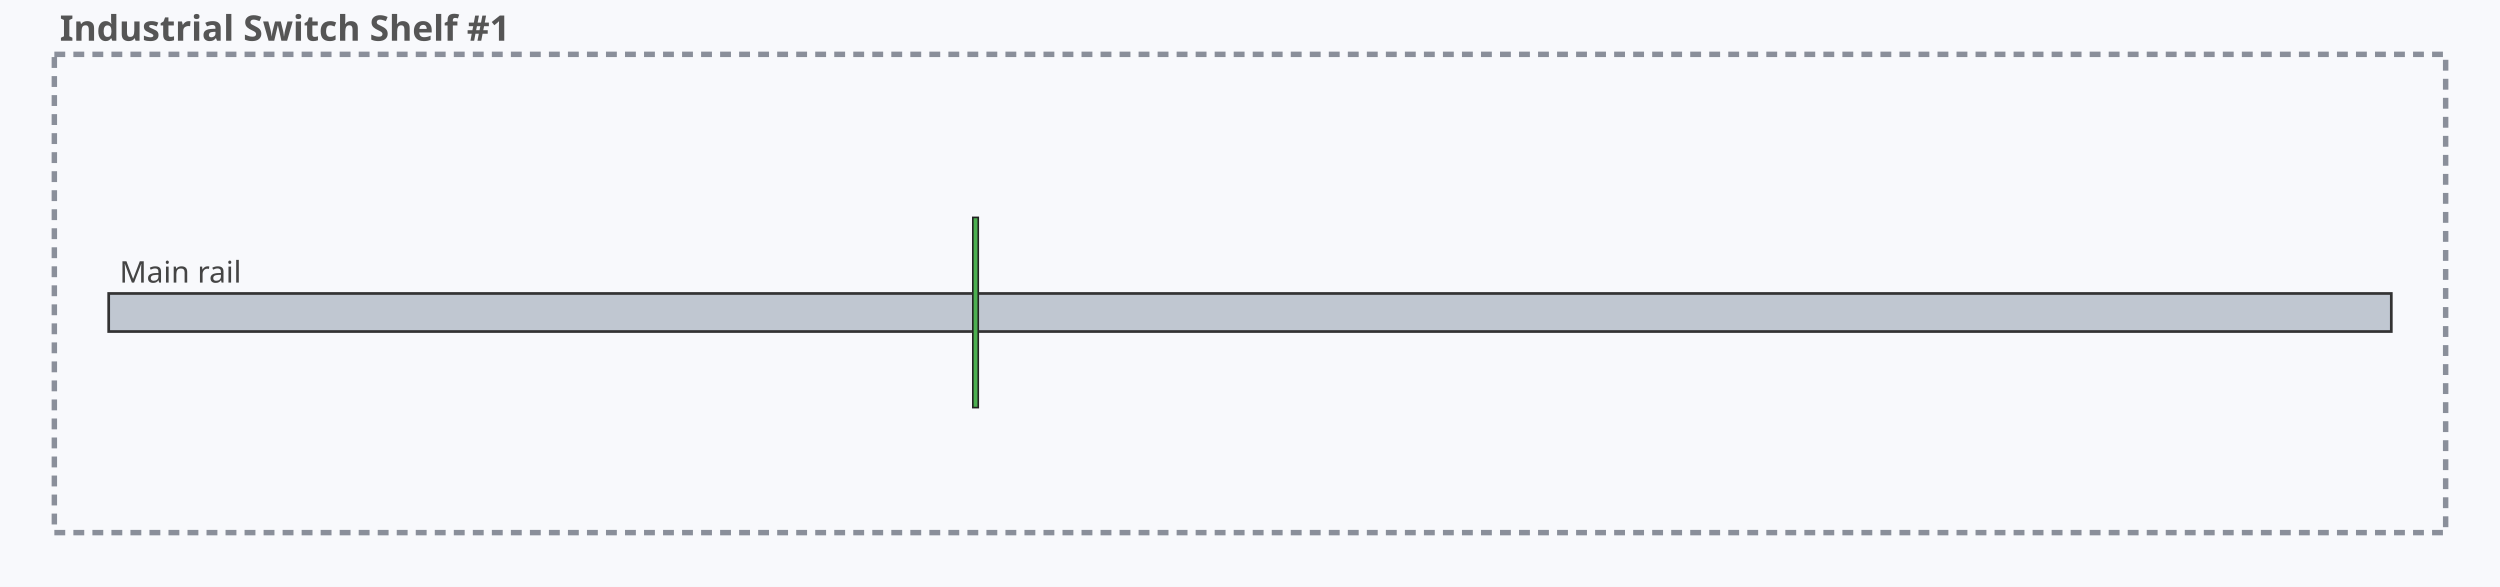
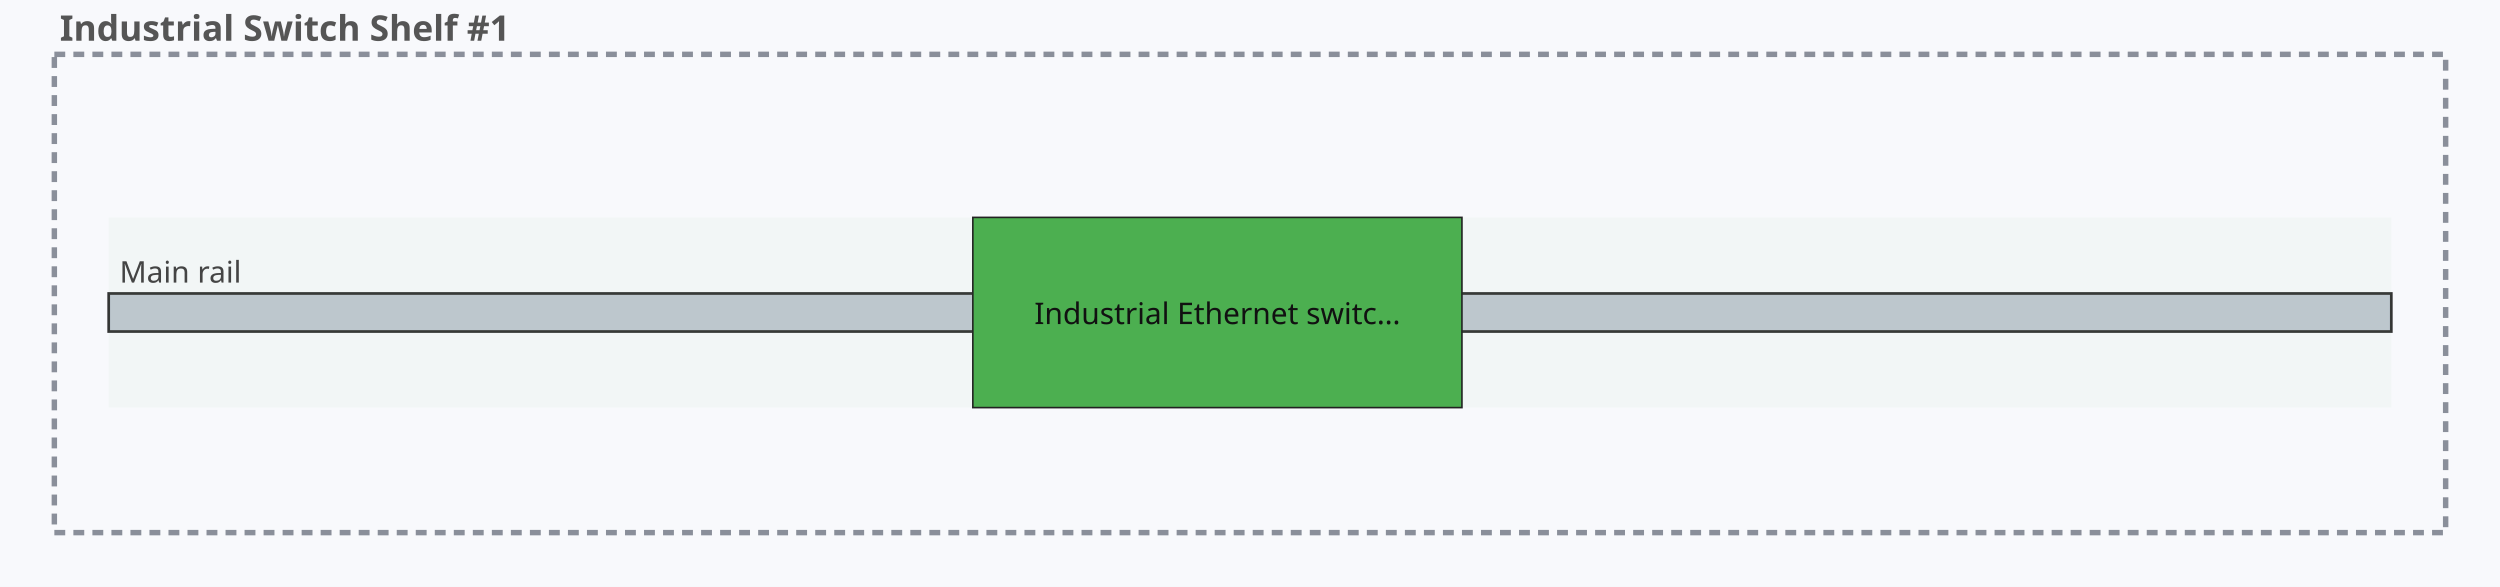
<svg xmlns="http://www.w3.org/2000/svg" xmlns:xlink="http://www.w3.org/1999/xlink" baseProfile="full" height="216.0" version="1.1" viewBox="0,0,920.0,216.0" width="920.0">
  <defs>
    <style type="text/css">
/* Light theme (default) */
.svg-bg { fill: #f8f9fc; }
.cabinet-outline { fill: none; stroke: #8a8f9a; stroke-width: 2; stroke-dasharray: 4 3; }
.cabinet-label   { font: 600 13px sans-serif; fill: #555; }

- .carrier { stroke: #333; stroke-width: 1; }
- .carrier.din-rail       { fill: #c0c7d1; }
- .carrier.subrack        { fill: #e3ebf1; stroke: #456; }
- .carrier.mounting-plate { fill: #f7f6ef; stroke: #a99; stroke-dasharray: 6 3; }
- .carrier.busbar         { fill: #c47a2c; stroke: #6a3c10; stroke-width: 1.5; }
- .carrier.grid.grid-row  { fill: #d8d5c4; stroke: #6a6655; }
- .carrier-label          { font: 500 11px sans-serif; fill: #444; }
+ .mount { stroke: #333; stroke-width: 1; }
+ .mount.din-rail       { fill: #c0c7d1; }
+ .mount.subrack        { fill: #e3ebf1; stroke: #456; }
+ .mount.mounting-plate { fill: #f7f6ef; stroke: #a99; stroke-dasharray: 6 3; }
+ .mount.busbar         { fill: #c47a2c; stroke: #6a3c10; stroke-width: 1.5; }
+ .mount.grid.grid-row  { fill: #d8d5c4; stroke: #6a6655; }
+ .mount-label          { font: 500 11px sans-serif; fill: #444; }

.slot        { stroke: #222; stroke-width: 0.6; }
.slot.empty  { fill: none; stroke: #aaa; stroke-dasharray: 3 2; }
.label       { font: 500 11px sans-serif; pointer-events: none; fill: #111; }
.label.empty { fill: #888; font-style: italic; }
.device-image-label { font: 600 11px sans-serif; pointer-events: none; }
+ 
+ /* Finding C (v0.4.0): click-to-add affordance over empty slot
+  * ranges on 1D/grid mounts and the whole area of 2D mounts.
+  * Nearly invisible at rest so it doesn't clutter the normal view;
+  * reveals a dashed green outline on hover, matching the
+  * "unclaimed / available" aesthetic from the B empty-state
+  * canvas. Cursor switches to pointer so the affordance is
+  * discoverable by accident.
+  */
+ .slot.empty-slot {
+   fill: rgba(129, 199, 132, 0.05);
+   stroke: none;
+   cursor: pointer;
+ }
+ a:hover &gt; .slot.empty-slot,
+ .slot.empty-slot:hover {
+   fill: rgba(129, 199, 132, 0.22);
+   stroke: #81c784;
+   stroke-width: 1.5;
+   stroke-dasharray: 3 2;
+ }

/* Dark theme — follows NetBox's Bootstrap dark mode via prefers-color-scheme,
 * which the embedding page propagates to &lt;object&gt; documents. */
@media (prefers-color-scheme: dark) {
  .svg-bg          { fill: #141619; }
  .cabinet-outline { stroke: #6c7078; }
  .cabinet-label   { fill: #c8ccd4; }

-   .carrier                { stroke: #9aa2ad; }
-   .carrier.din-rail       { fill: #4b5460; }
-   .carrier.subrack        { fill: #3b4451; stroke: #7a8696; }
-   .carrier.mounting-plate { fill: #2a2a26; stroke: #8a7a74; }
-   .carrier.busbar         { fill: #a0661f; stroke: #f5b06a; }
-   .carrier.grid.grid-row  { fill: #454034; stroke: #a09777; }
-   .carrier-label          { fill: #c8ccd4; }
+   .mount                { stroke: #9aa2ad; }
+   .mount.din-rail       { fill: #4b5460; }
+   .mount.subrack        { fill: #3b4451; stroke: #7a8696; }
+   .mount.mounting-plate { fill: #2a2a26; stroke: #8a7a74; }
+   .mount.busbar         { fill: #a0661f; stroke: #f5b06a; }
+   .mount.grid.grid-row  { fill: #454034; stroke: #a09777; }
+   .mount-label          { fill: #c8ccd4; }

  .slot        { stroke: #101114; }
  .slot.empty  { fill: none; stroke: #5a6070; }
  .label       { fill: #f3f3f3; }
  .label.empty { fill: #7a8696; }
+ 
+   /* Finding C empty-slot affordance, dark-mode contrast. */
+   .slot.empty-slot         { fill: rgba(129, 199, 132, 0.08); }
+   a:hover &gt; .slot.empty-slot,
+   .slot.empty-slot:hover   { fill: rgba(129, 199, 132, 0.3); stroke: #a5d6a7; }
+ }
+ 
+ /* Thumbnail mode — Finding E, v0.4.0.
+  *
+  * When CabinetLayoutSVG is constructed with `thumbnail=True`, the root
+  * &lt;svg&gt; element gets `class="thumbnail"`. These rules then apply to
+  * diminish the rendering so users understand it's a preview, not a
+  * live click target.
+  *
+  * Used by the rack elevation monkey-patch so the embedded cabinet
+  * interior inside a rack U slot reads as "zoom in via the Layout tab
+  * to interact" instead of tempting users to click on individual
+  * placement rectangles (whose hyperlinks are unreachable from inside
+  * the core rack-elevation &lt;image&gt; wrapper anyway — clicking them
+  * navigates to the HOST device, not the mounted one, and that's a
+  * click-target lie).
+  *
+  * Strategy: drop contrast + opacity, suppress per-placement labels,
+  * suppress the mount name label, kill the cabinet outline. The mount
+  * geometry is still visible so users can read "here's the shape of
+  * the interior" at a glance.
+  */
+ svg.thumbnail .cabinet-outline,
+ svg.thumbnail .cabinet-label,
+ svg.thumbnail .mount-label,
+ svg.thumbnail .label,
+ svg.thumbnail .device-image-label,
+ svg.thumbnail .slot.empty-slot {
+   display: none;
+ }
+ svg.thumbnail .mount,
+ svg.thumbnail .slot {
+   opacity: 0.55;
+   filter: saturate(0.6);
+ }
+ 
+ /* High-contrast mode — Finding F, v0.4.0.
+  *
+  * Triggers automatically when the OS asks for increased contrast:
+  *
+  *   * macOS:   System Settings → Accessibility → Display → Increase Contrast
+  *   * Windows: Settings → Accessibility → Contrast themes
+  *   * iOS/iPadOS: Settings → Accessibility → Display &amp; Text Size → Increase Contrast
+  *
+  * Designed for OT/ICS field engineers using tablets in bright substation
+  * sunlight where the default ~4.1:1 ratio washes out. All strokes go to
+  * pure white on pure black, role colors get pulled to saturated primaries
+  * at &gt;= 8.5:1 contrast against the black background, and stroke widths
+  * bump up one notch so nothing dissolves at glancing angles.
+  *
+  * CSS-only; no user preference plumbing, no extra runtime cost. Dark-mode
+  * also-triggering (`prefers-color-scheme: dark`) falls through to these
+  * rules if both media features match, because this block is declared
+  * last and has equal specificity.
+  */
+ @media (prefers-contrast: more) {
+   .svg-bg          { fill: #000; }
+   .cabinet-outline { stroke: #fff; stroke-width: 3; stroke-dasharray: 6 4; }
+   .cabinet-label   { fill: #fff; font-weight: 700; }
+ 
+   .mount                { stroke: #fff; stroke-width: 2; }
+   .mount.din-rail       { fill: #3a5a8a; }
+   .mount.subrack        { fill: #225566; }
+   .mount.mounting-plate { fill: #553366; stroke-dasharray: 6 3; }
+   .mount.busbar         { fill: #a04010; stroke-width: 2.5; }
+   .mount.grid.grid-row  { fill: #554422; }
+   .mount-label          { fill: #fff; font-weight: 700; }
+ 
+   .slot        { stroke: #fff; stroke-width: 1; }
+   .slot.empty  { fill: none; stroke: #bbb; stroke-width: 1; stroke-dasharray: 3 2; }
+   .label       { fill: #fff; font-weight: 700; }
+   .label.empty { fill: #bbb; }
+   .device-image-label { fill: #fff; font-weight: 700; }
}
</style>
-     <clipPath id="clip-mount-196">
-       <rect height="70" width="2.0" x="358.0" y="80.0" />
+     <clipPath id="clip-placement-196">
+       <rect height="70" width="180.0" x="358.0" y="80.0" />
    </clipPath>
  </defs>
  <rect class="svg-bg" height="216.0" width="920.0" x="0" y="0" />
  <rect class="cabinet-outline" height="176.0" width="880.0" x="20" y="20" />
  <text class="cabinet-label" x="22" y="15">Industrial Switch Shelf #1</text>
-   <rect class="carrier din-rail" height="14" width="840.0" x="40.0" y="108.0" />
-   <text class="carrier-label" x="44.0" y="104.0">Main rail</text>
+   <rect class="mount din-rail" height="14" width="840.0" x="40.0" y="108.0" />
  <a target="_parent" xlink:href="/dcim/devices/259/">
-     <rect class="slot" height="70" style="fill: #4caf50" width="2.0" x="358.0" y="80.0" />
+     <rect class="slot" height="70" style="fill: #4caf50" width="180.0" x="358.0" y="80.0" />
+     <text class="label" clip-path="url(#clip-placement-196)" dominant-baseline="central" fill="#ffffff" text-anchor="middle" x="448.0" y="115.0">Industrial Ethernet switc…</text>
  </a>
+   <a target="_parent" xlink:href="/plugins/cabinet-view/placements/add/?mount=51&amp;position=1">
+     <rect class="slot empty-slot" height="70" width="318.0" x="40.0" y="80.0" />
+   </a>
+   <a target="_parent" xlink:href="/plugins/cabinet-view/placements/add/?mount=51&amp;position=250">
+     <rect class="slot empty-slot" height="70" width="342.0" x="538.0" y="80.0" />
+   </a>
+   <text class="mount-label" x="44.0" y="104.0">Main rail</text>
</svg>
